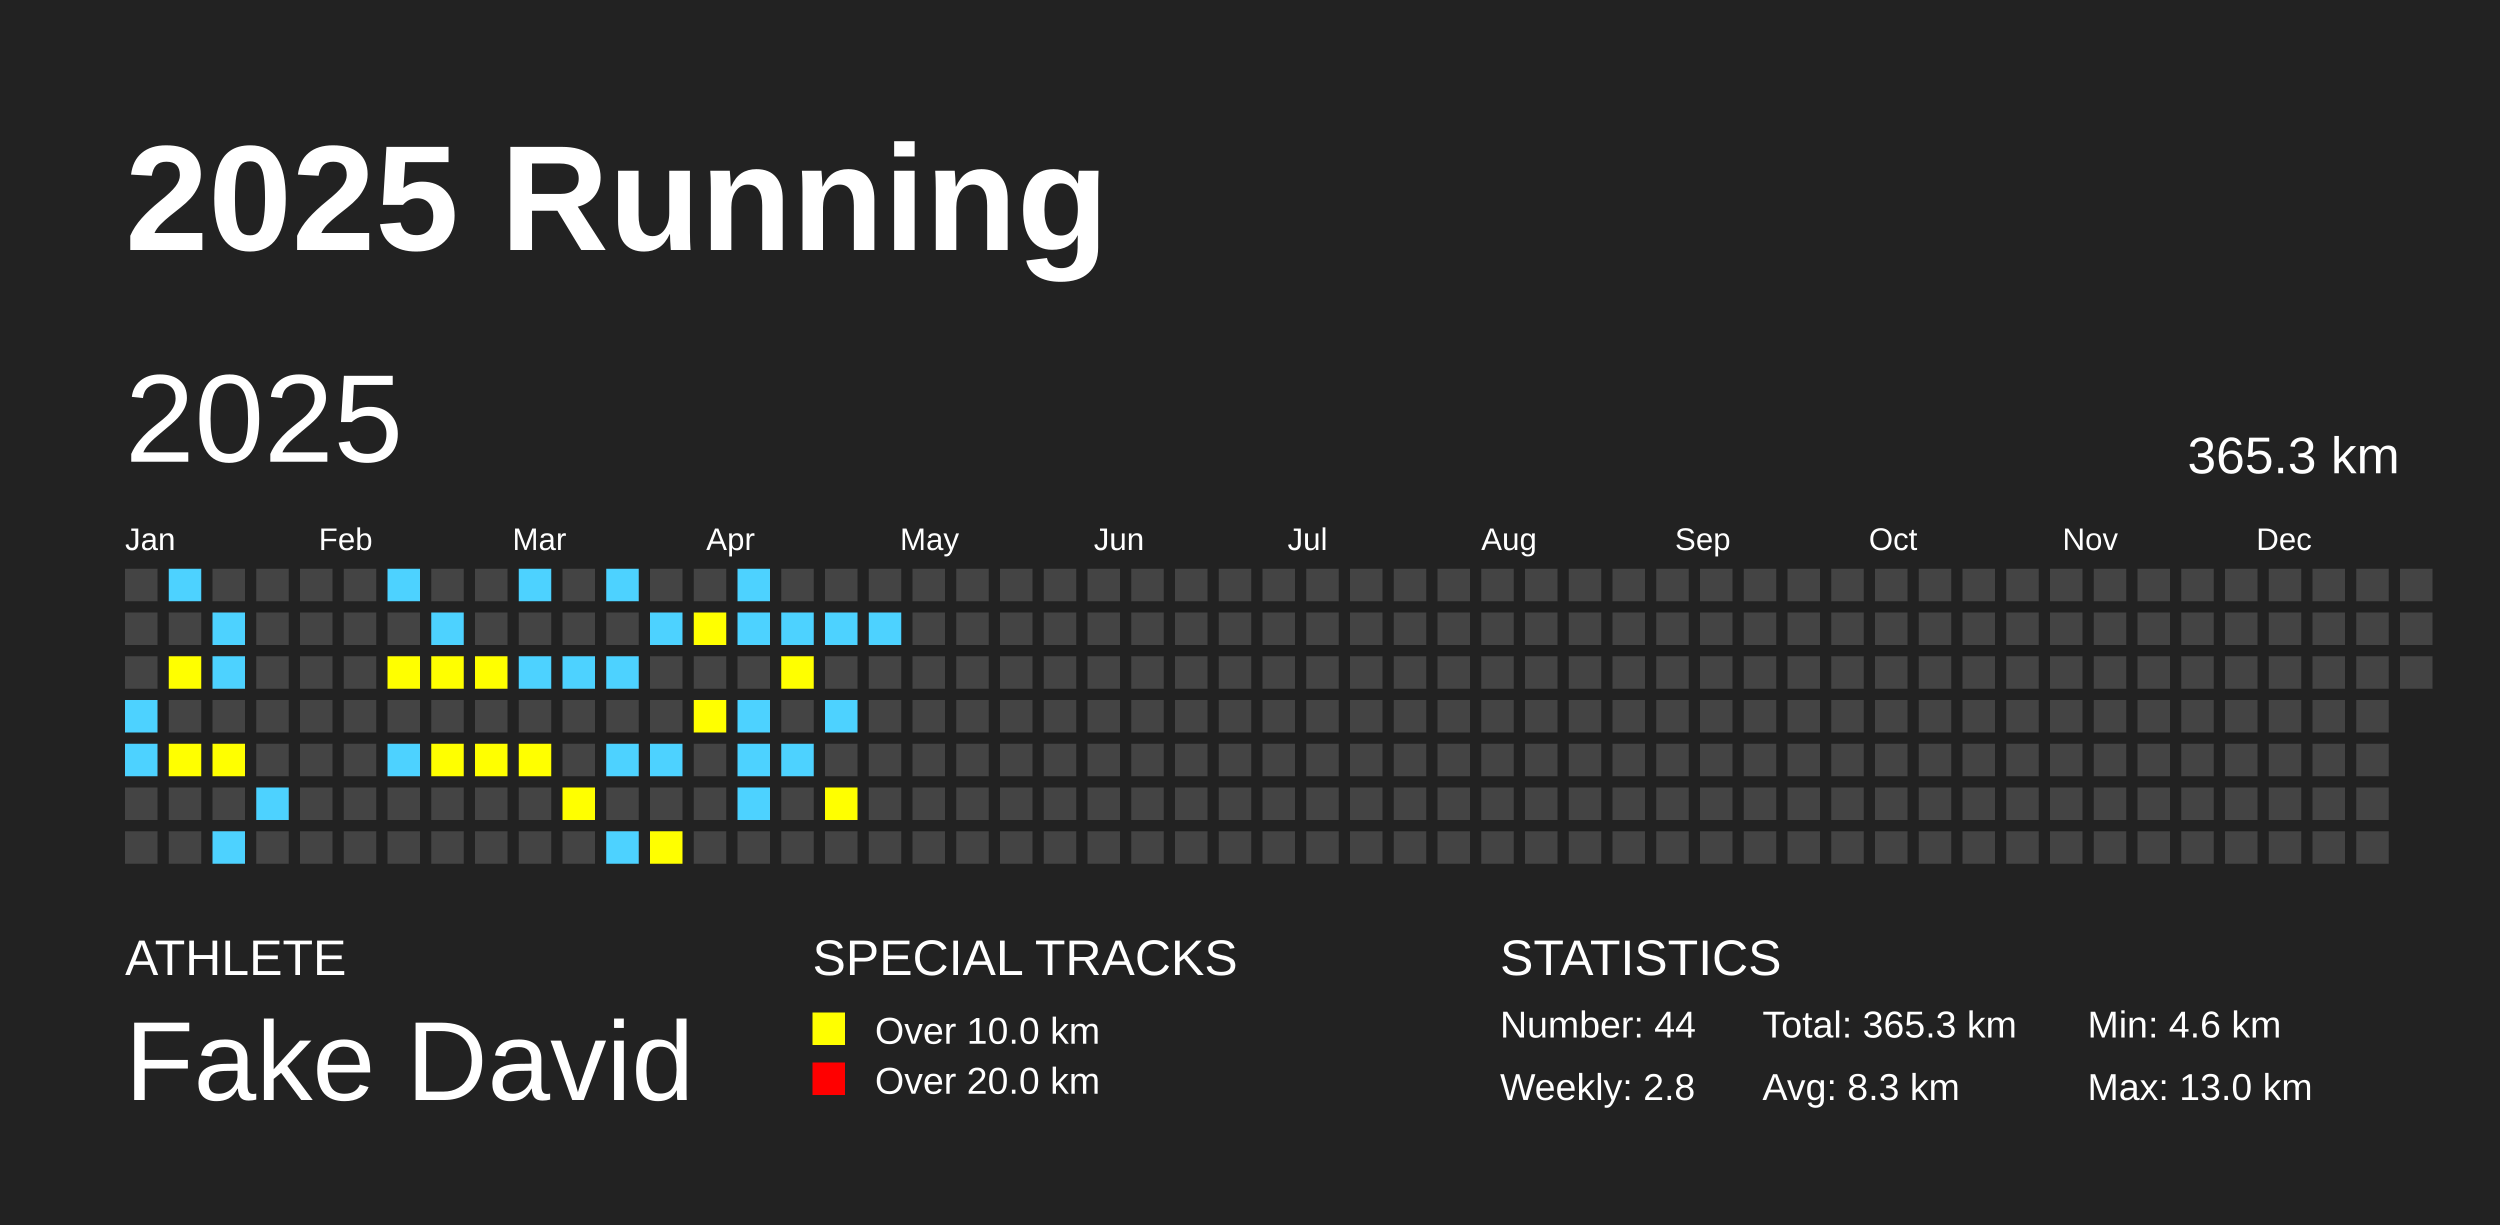
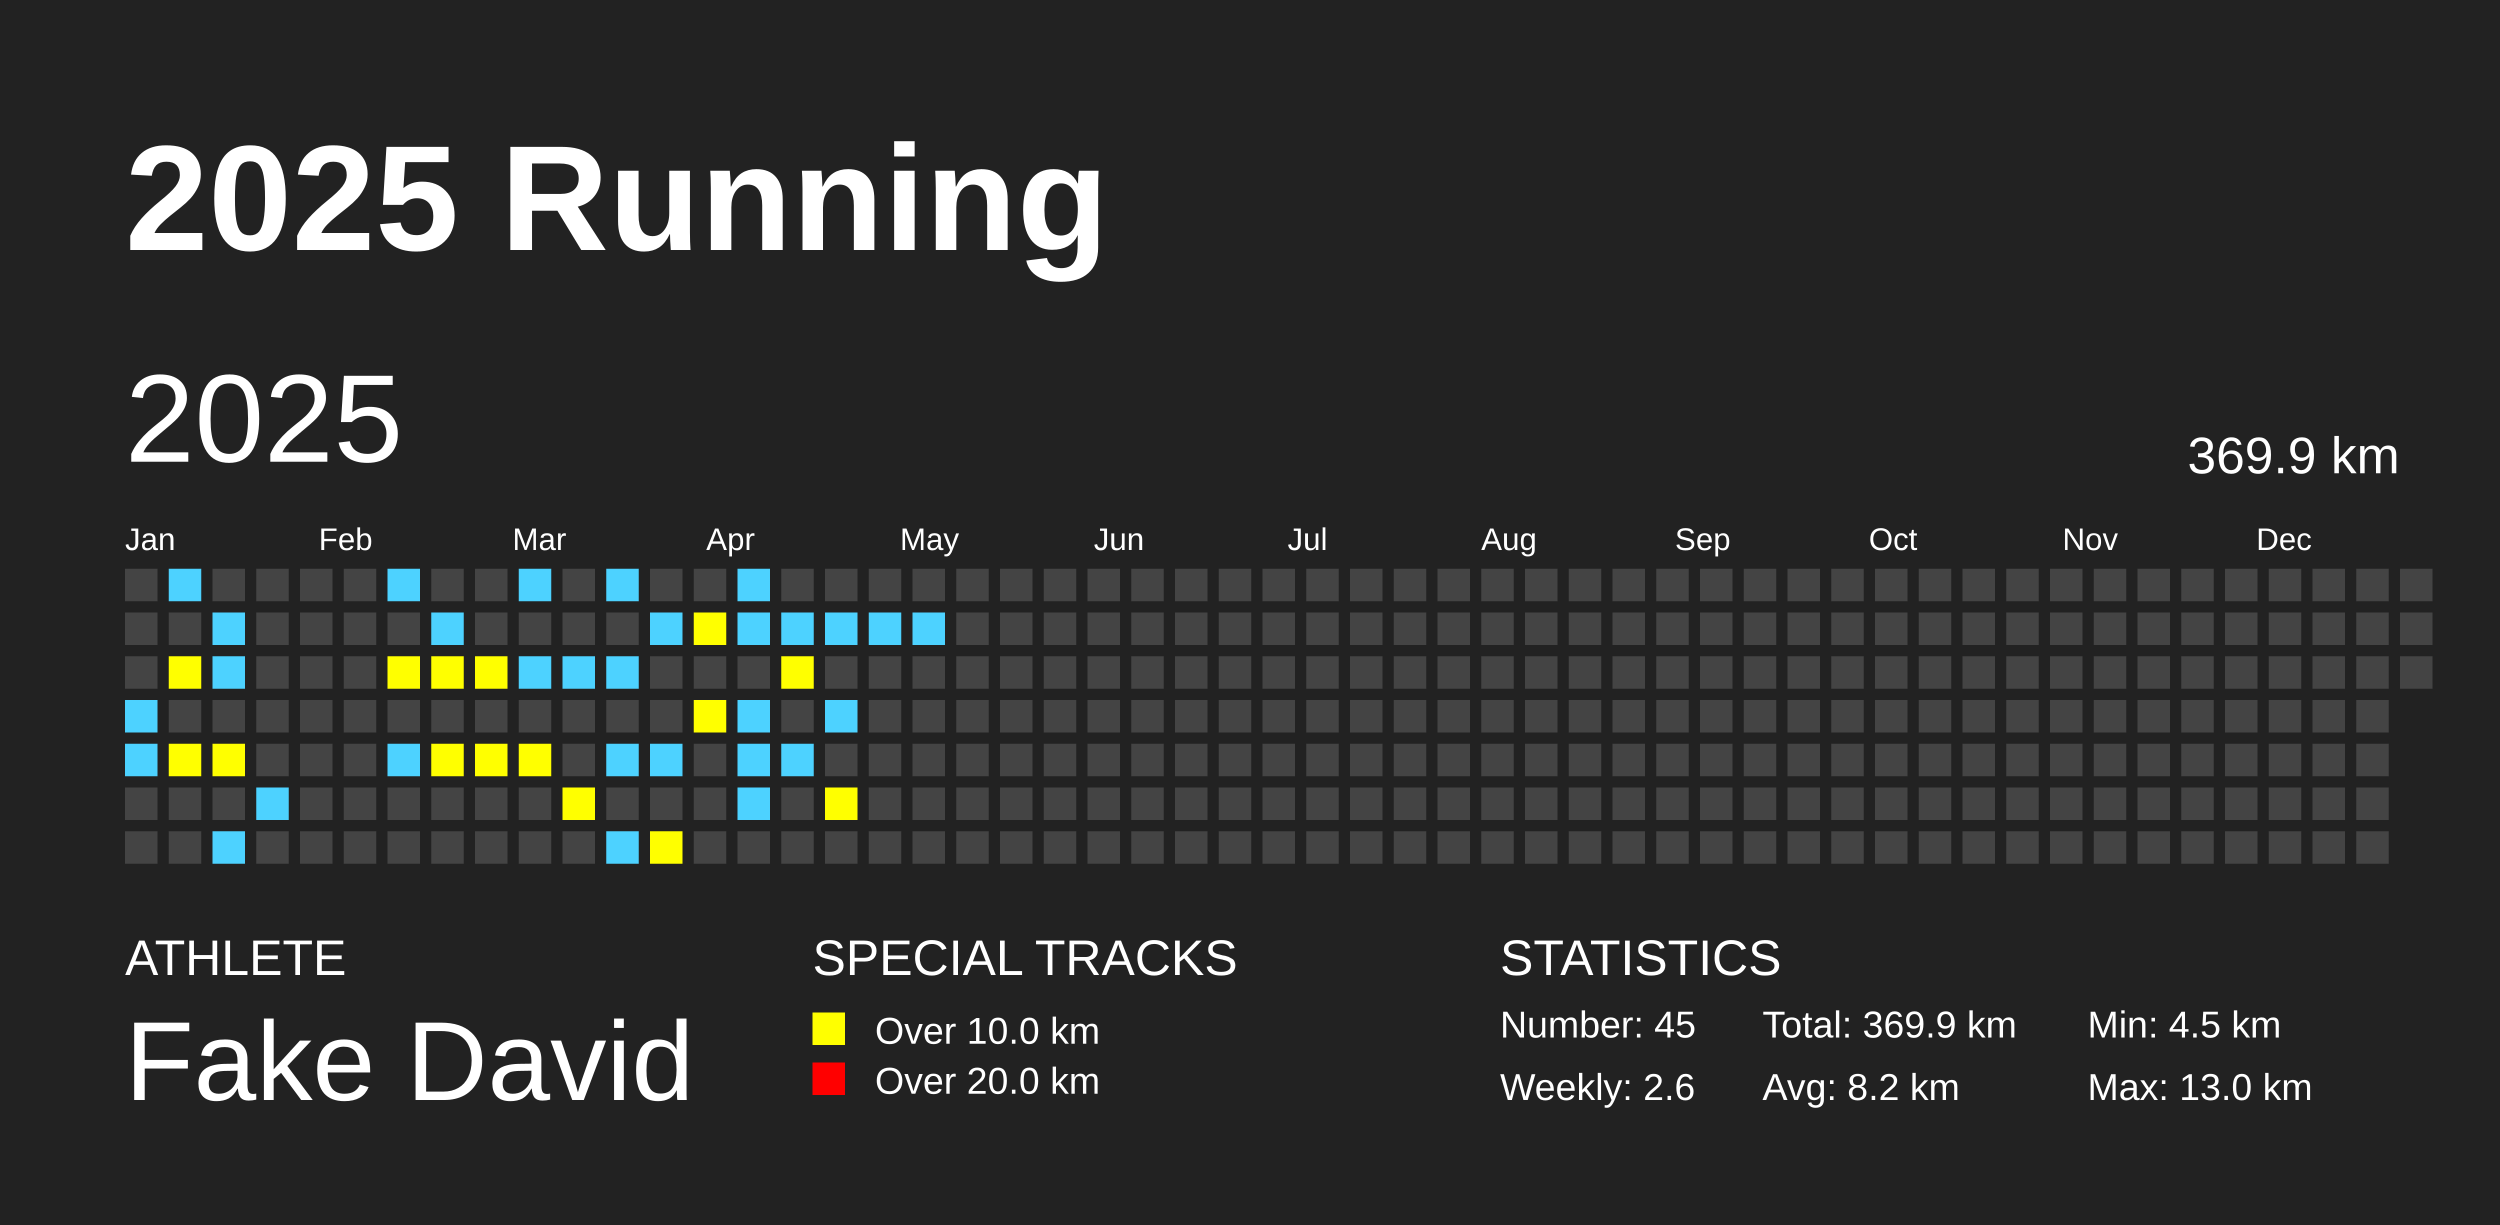
<svg xmlns="http://www.w3.org/2000/svg" baseProfile="full" height="98mm" version="1.1" viewBox="0,0,200,98" width="200mm">
  <defs />
  <rect fill="#222222" height="98" width="200" x="0" y="0" />
  <text fill="#FFFFFF" style="font-size:12px; font-family:Arial; font-weight:bold;" x="10" y="20">2025 Running</text>
  <text fill="#FFFFFF" style="font-size:4px; font-family:Arial" x="10" y="78">ATHLETE</text>
  <text fill="#FFFFFF" style="font-size:9px; font-family:Arial" x="10" y="88">Fake David</text>
  <text fill="#FFFFFF" style="font-size:4px; font-family:Arial" x="65" y="78">SPECIAL TRACKS</text>
  <rect fill="yellow" height="2.6" width="2.6" x="65" y="81" />
  <text fill="#FFFFFF" style="font-size:3px; font-family:Arial" x="70" y="83.5">Over 10.0 km</text>
  <rect fill="red" height="2.6" width="2.6" x="65" y="85" />
  <text fill="#FFFFFF" style="font-size:3px; font-family:Arial" x="70" y="87.5">Over 20.0 km</text>
  <text fill="#FFFFFF" style="font-size:4px; font-family:Arial" x="120" y="78">STATISTICS</text>
-   <text fill="#FFFFFF" style="font-size:3px; font-family:Arial" x="120" y="83">Number: 44</text>
-   <text fill="#FFFFFF" style="font-size:3px; font-family:Arial" x="120" y="88">Weekly: 2.8</text>
-   <text fill="#FFFFFF" style="font-size:3px; font-family:Arial" x="141" y="83">Total: 365.3 km</text>
-   <text fill="#FFFFFF" style="font-size:3px; font-family:Arial" x="141" y="88">Avg: 8.3 km</text>
-   <text fill="#FFFFFF" style="font-size:3px; font-family:Arial" x="167" y="83">Min: 4.6 km</text>
+   <text fill="#FFFFFF" style="font-size:3px; font-family:Arial" x="120" y="83">Number: 45</text>
+   <text fill="#FFFFFF" style="font-size:3px; font-family:Arial" x="120" y="88">Weekly: 2.6</text>
+   <text fill="#FFFFFF" style="font-size:3px; font-family:Arial" x="141" y="83">Total: 369.9 km</text>
+   <text fill="#FFFFFF" style="font-size:3px; font-family:Arial" x="141" y="88">Avg: 8.2 km</text>
+   <text fill="#FFFFFF" style="font-size:3px; font-family:Arial" x="167" y="83">Min: 4.5 km</text>
  <text fill="#FFFFFF" style="font-size:3px; font-family:Arial" x="167" y="88">Max: 13.0 km</text>
  <text dominant-baseline="hanging" fill="#FFFFFF" style="font-size:10.0px; font-family:Arial;" x="10" y="30">2025</text>
-   <text dominant-baseline="hanging" fill="#FFFFFF" style="font-size:4.125px; font-family:Arial;" x="175" y="35">365.3 km</text>
+   <text dominant-baseline="hanging" fill="#FFFFFF" style="font-size:4.125px; font-family:Arial;" x="175" y="35">369.9 km</text>
  <text fill="#FFFFFF" style="font-size:2.5px; font-family:Arial" x="10.0" y="44">Jan</text>
  <text fill="#FFFFFF" style="font-size:2.5px; font-family:Arial" x="25.5" y="44">Feb</text>
  <text fill="#FFFFFF" style="font-size:2.5px; font-family:Arial" x="41.0" y="44">Mar</text>
  <text fill="#FFFFFF" style="font-size:2.5px; font-family:Arial" x="56.5" y="44">Apr</text>
  <text fill="#FFFFFF" style="font-size:2.5px; font-family:Arial" x="72.0" y="44">May</text>
  <text fill="#FFFFFF" style="font-size:2.5px; font-family:Arial" x="87.5" y="44">Jun</text>
  <text fill="#FFFFFF" style="font-size:2.5px; font-family:Arial" x="103.0" y="44">Jul</text>
  <text fill="#FFFFFF" style="font-size:2.5px; font-family:Arial" x="118.5" y="44">Aug</text>
  <text fill="#FFFFFF" style="font-size:2.5px; font-family:Arial" x="134.0" y="44">Sep</text>
  <text fill="#FFFFFF" style="font-size:2.5px; font-family:Arial" x="149.5" y="44">Oct</text>
  <text fill="#FFFFFF" style="font-size:2.5px; font-family:Arial" x="165.0" y="44">Nov</text>
  <text fill="#FFFFFF" style="font-size:2.5px; font-family:Arial" x="180.5" y="44">Dec</text>
  <rect fill="#444444" height="2.6" width="2.6" x="10.0" y="45.5" />
  <rect fill="#444444" height="2.6" width="2.6" x="10.0" y="49.0" />
  <rect fill="#444444" height="2.6" width="2.6" x="10.0" y="52.5" />
  <rect fill="#4DD2FF" height="2.6" width="2.6" x="10.0" y="56.0" />
  <rect fill="#4DD2FF" height="2.6" width="2.6" x="10.0" y="59.5" />
  <rect fill="#444444" height="2.6" width="2.6" x="10.0" y="63.0" />
  <rect fill="#444444" height="2.6" width="2.6" x="10.0" y="66.5" />
  <rect fill="#4DD2FF" height="2.6" width="2.6" x="13.5" y="45.5" />
  <rect fill="#444444" height="2.6" width="2.6" x="13.5" y="49.0" />
  <rect fill="yellow" height="2.6" width="2.6" x="13.5" y="52.5" />
  <rect fill="#444444" height="2.6" width="2.6" x="13.5" y="56.0" />
  <rect fill="yellow" height="2.6" width="2.6" x="13.5" y="59.5" />
  <rect fill="#444444" height="2.6" width="2.6" x="13.5" y="63.0" />
  <rect fill="#444444" height="2.6" width="2.6" x="13.5" y="66.5" />
  <rect fill="#444444" height="2.6" width="2.6" x="17.0" y="45.5" />
  <rect fill="#4DD2FF" height="2.6" width="2.6" x="17.0" y="49.0" />
  <rect fill="#4DD2FF" height="2.6" width="2.6" x="17.0" y="52.5" />
  <rect fill="#444444" height="2.6" width="2.6" x="17.0" y="56.0" />
  <rect fill="yellow" height="2.6" width="2.6" x="17.0" y="59.5" />
  <rect fill="#444444" height="2.6" width="2.6" x="17.0" y="63.0" />
  <rect fill="#4DD2FF" height="2.6" width="2.6" x="17.0" y="66.5" />
  <rect fill="#444444" height="2.6" width="2.6" x="20.5" y="45.5" />
  <rect fill="#444444" height="2.6" width="2.6" x="20.5" y="49.0" />
  <rect fill="#444444" height="2.6" width="2.6" x="20.5" y="52.5" />
  <rect fill="#444444" height="2.6" width="2.6" x="20.5" y="56.0" />
  <rect fill="#444444" height="2.6" width="2.6" x="20.5" y="59.5" />
  <rect fill="#4DD2FF" height="2.6" width="2.6" x="20.5" y="63.0" />
  <rect fill="#444444" height="2.6" width="2.6" x="20.5" y="66.5" />
  <rect fill="#444444" height="2.6" width="2.6" x="24.0" y="45.5" />
  <rect fill="#444444" height="2.6" width="2.6" x="24.0" y="49.0" />
  <rect fill="#444444" height="2.6" width="2.6" x="24.0" y="52.5" />
  <rect fill="#444444" height="2.6" width="2.6" x="24.0" y="56.0" />
  <rect fill="#444444" height="2.6" width="2.6" x="24.0" y="59.5" />
  <rect fill="#444444" height="2.6" width="2.6" x="24.0" y="63.0" />
  <rect fill="#444444" height="2.6" width="2.6" x="24.0" y="66.5" />
  <rect fill="#444444" height="2.6" width="2.6" x="27.5" y="45.5" />
  <rect fill="#444444" height="2.6" width="2.6" x="27.5" y="49.0" />
  <rect fill="#444444" height="2.6" width="2.6" x="27.5" y="52.5" />
  <rect fill="#444444" height="2.6" width="2.6" x="27.5" y="56.0" />
  <rect fill="#444444" height="2.6" width="2.6" x="27.5" y="59.5" />
  <rect fill="#444444" height="2.6" width="2.6" x="27.5" y="63.0" />
  <rect fill="#444444" height="2.6" width="2.6" x="27.5" y="66.5" />
  <rect fill="#4DD2FF" height="2.6" width="2.6" x="31.0" y="45.5" />
  <rect fill="#444444" height="2.6" width="2.6" x="31.0" y="49.0" />
  <rect fill="yellow" height="2.6" width="2.6" x="31.0" y="52.5" />
  <rect fill="#444444" height="2.6" width="2.6" x="31.0" y="56.0" />
  <rect fill="#4DD2FF" height="2.6" width="2.6" x="31.0" y="59.5" />
  <rect fill="#444444" height="2.6" width="2.6" x="31.0" y="63.0" />
  <rect fill="#444444" height="2.6" width="2.6" x="31.0" y="66.5" />
  <rect fill="#444444" height="2.6" width="2.6" x="34.5" y="45.5" />
  <rect fill="#4DD2FF" height="2.6" width="2.6" x="34.5" y="49.0" />
  <rect fill="yellow" height="2.6" width="2.6" x="34.5" y="52.5" />
  <rect fill="#444444" height="2.6" width="2.6" x="34.5" y="56.0" />
  <rect fill="yellow" height="2.6" width="2.6" x="34.5" y="59.5" />
  <rect fill="#444444" height="2.6" width="2.6" x="34.5" y="63.0" />
  <rect fill="#444444" height="2.6" width="2.6" x="34.5" y="66.5" />
  <rect fill="#444444" height="2.6" width="2.6" x="38.0" y="45.5" />
  <rect fill="#444444" height="2.6" width="2.6" x="38.0" y="49.0" />
  <rect fill="yellow" height="2.6" width="2.6" x="38.0" y="52.5" />
  <rect fill="#444444" height="2.6" width="2.6" x="38.0" y="56.0" />
  <rect fill="yellow" height="2.6" width="2.6" x="38.0" y="59.5" />
  <rect fill="#444444" height="2.6" width="2.6" x="38.0" y="63.0" />
  <rect fill="#444444" height="2.6" width="2.6" x="38.0" y="66.5" />
  <rect fill="#4DD2FF" height="2.6" width="2.6" x="41.5" y="45.5" />
  <rect fill="#444444" height="2.6" width="2.6" x="41.5" y="49.0" />
  <rect fill="#4DD2FF" height="2.6" width="2.6" x="41.5" y="52.5" />
  <rect fill="#444444" height="2.6" width="2.6" x="41.5" y="56.0" />
  <rect fill="yellow" height="2.6" width="2.6" x="41.5" y="59.5" />
  <rect fill="#444444" height="2.6" width="2.6" x="41.5" y="63.0" />
  <rect fill="#444444" height="2.6" width="2.6" x="41.5" y="66.5" />
  <rect fill="#444444" height="2.6" width="2.6" x="45.0" y="45.5" />
  <rect fill="#444444" height="2.6" width="2.6" x="45.0" y="49.0" />
  <rect fill="#4DD2FF" height="2.6" width="2.6" x="45.0" y="52.5" />
  <rect fill="#444444" height="2.6" width="2.6" x="45.0" y="56.0" />
  <rect fill="#444444" height="2.6" width="2.6" x="45.0" y="59.5" />
  <rect fill="yellow" height="2.6" width="2.6" x="45.0" y="63.0" />
  <rect fill="#444444" height="2.6" width="2.6" x="45.0" y="66.5" />
  <rect fill="#4DD2FF" height="2.6" width="2.6" x="48.5" y="45.5" />
  <rect fill="#444444" height="2.6" width="2.6" x="48.5" y="49.0" />
  <rect fill="#4DD2FF" height="2.6" width="2.6" x="48.5" y="52.5" />
  <rect fill="#444444" height="2.6" width="2.6" x="48.5" y="56.0" />
  <rect fill="#4DD2FF" height="2.6" width="2.6" x="48.5" y="59.5" />
  <rect fill="#444444" height="2.6" width="2.6" x="48.5" y="63.0" />
  <rect fill="#4DD2FF" height="2.6" width="2.6" x="48.5" y="66.5" />
  <rect fill="#444444" height="2.6" width="2.6" x="52.0" y="45.5" />
  <rect fill="#4DD2FF" height="2.6" width="2.6" x="52.0" y="49.0" />
  <rect fill="#444444" height="2.6" width="2.6" x="52.0" y="52.5" />
  <rect fill="#444444" height="2.6" width="2.6" x="52.0" y="56.0" />
  <rect fill="#4DD2FF" height="2.6" width="2.6" x="52.0" y="59.5" />
  <rect fill="#444444" height="2.6" width="2.6" x="52.0" y="63.0" />
  <rect fill="yellow" height="2.6" width="2.6" x="52.0" y="66.5" />
  <rect fill="#444444" height="2.6" width="2.6" x="55.5" y="45.5" />
  <rect fill="yellow" height="2.6" width="2.6" x="55.5" y="49.0" />
  <rect fill="#444444" height="2.6" width="2.6" x="55.5" y="52.5" />
  <rect fill="yellow" height="2.6" width="2.6" x="55.5" y="56.0" />
  <rect fill="#444444" height="2.6" width="2.6" x="55.5" y="59.5" />
  <rect fill="#444444" height="2.6" width="2.6" x="55.5" y="63.0" />
  <rect fill="#444444" height="2.6" width="2.6" x="55.5" y="66.5" />
  <rect fill="#4DD2FF" height="2.6" width="2.6" x="59.0" y="45.5" />
  <rect fill="#4DD2FF" height="2.6" width="2.6" x="59.0" y="49.0" />
  <rect fill="#444444" height="2.6" width="2.6" x="59.0" y="52.5" />
  <rect fill="#4DD2FF" height="2.6" width="2.6" x="59.0" y="56.0" />
  <rect fill="#4DD2FF" height="2.6" width="2.6" x="59.0" y="59.5" />
  <rect fill="#4DD2FF" height="2.6" width="2.6" x="59.0" y="63.0" />
  <rect fill="#444444" height="2.6" width="2.6" x="59.0" y="66.5" />
  <rect fill="#444444" height="2.6" width="2.6" x="62.5" y="45.5" />
  <rect fill="#4DD2FF" height="2.6" width="2.6" x="62.5" y="49.0" />
  <rect fill="yellow" height="2.6" width="2.6" x="62.5" y="52.5" />
  <rect fill="#444444" height="2.6" width="2.6" x="62.5" y="56.0" />
  <rect fill="#4DD2FF" height="2.6" width="2.6" x="62.5" y="59.5" />
  <rect fill="#444444" height="2.6" width="2.6" x="62.5" y="63.0" />
  <rect fill="#444444" height="2.6" width="2.6" x="62.5" y="66.5" />
  <rect fill="#444444" height="2.6" width="2.6" x="66.0" y="45.5" />
  <rect fill="#4DD2FF" height="2.6" width="2.6" x="66.0" y="49.0" />
  <rect fill="#444444" height="2.6" width="2.6" x="66.0" y="52.5" />
  <rect fill="#4DD2FF" height="2.6" width="2.6" x="66.0" y="56.0" />
  <rect fill="#444444" height="2.6" width="2.6" x="66.0" y="59.5" />
  <rect fill="yellow" height="2.6" width="2.6" x="66.0" y="63.0" />
  <rect fill="#444444" height="2.6" width="2.6" x="66.0" y="66.5" />
  <rect fill="#444444" height="2.6" width="2.6" x="69.5" y="45.5" />
  <rect fill="#4DD2FF" height="2.6" width="2.6" x="69.5" y="49.0" />
  <rect fill="#444444" height="2.6" width="2.6" x="69.5" y="52.5" />
  <rect fill="#444444" height="2.6" width="2.6" x="69.5" y="56.0" />
  <rect fill="#444444" height="2.6" width="2.6" x="69.5" y="59.5" />
  <rect fill="#444444" height="2.6" width="2.6" x="69.5" y="63.0" />
  <rect fill="#444444" height="2.6" width="2.6" x="69.5" y="66.5" />
  <rect fill="#444444" height="2.6" width="2.6" x="73.0" y="45.5" />
-   <rect fill="#444444" height="2.6" width="2.6" x="73.0" y="49.0" />
+   <rect fill="#4DD2FF" height="2.6" width="2.6" x="73.0" y="49.0" />
  <rect fill="#444444" height="2.6" width="2.6" x="73.0" y="52.5" />
  <rect fill="#444444" height="2.6" width="2.6" x="73.0" y="56.0" />
  <rect fill="#444444" height="2.6" width="2.6" x="73.0" y="59.5" />
  <rect fill="#444444" height="2.6" width="2.6" x="73.0" y="63.0" />
  <rect fill="#444444" height="2.6" width="2.6" x="73.0" y="66.5" />
  <rect fill="#444444" height="2.6" width="2.6" x="76.5" y="45.5" />
  <rect fill="#444444" height="2.6" width="2.6" x="76.5" y="49.0" />
  <rect fill="#444444" height="2.6" width="2.6" x="76.5" y="52.5" />
  <rect fill="#444444" height="2.6" width="2.6" x="76.5" y="56.0" />
  <rect fill="#444444" height="2.6" width="2.6" x="76.5" y="59.5" />
  <rect fill="#444444" height="2.6" width="2.6" x="76.5" y="63.0" />
  <rect fill="#444444" height="2.6" width="2.6" x="76.5" y="66.5" />
  <rect fill="#444444" height="2.6" width="2.6" x="80.0" y="45.5" />
  <rect fill="#444444" height="2.6" width="2.6" x="80.0" y="49.0" />
  <rect fill="#444444" height="2.6" width="2.6" x="80.0" y="52.5" />
  <rect fill="#444444" height="2.6" width="2.6" x="80.0" y="56.0" />
  <rect fill="#444444" height="2.6" width="2.6" x="80.0" y="59.5" />
  <rect fill="#444444" height="2.6" width="2.6" x="80.0" y="63.0" />
  <rect fill="#444444" height="2.6" width="2.6" x="80.0" y="66.5" />
  <rect fill="#444444" height="2.6" width="2.6" x="83.5" y="45.5" />
  <rect fill="#444444" height="2.6" width="2.6" x="83.5" y="49.0" />
  <rect fill="#444444" height="2.6" width="2.6" x="83.5" y="52.5" />
  <rect fill="#444444" height="2.6" width="2.6" x="83.5" y="56.0" />
  <rect fill="#444444" height="2.6" width="2.6" x="83.5" y="59.5" />
  <rect fill="#444444" height="2.6" width="2.6" x="83.5" y="63.0" />
  <rect fill="#444444" height="2.6" width="2.6" x="83.5" y="66.5" />
  <rect fill="#444444" height="2.6" width="2.6" x="87.0" y="45.5" />
  <rect fill="#444444" height="2.6" width="2.6" x="87.0" y="49.0" />
  <rect fill="#444444" height="2.6" width="2.6" x="87.0" y="52.5" />
  <rect fill="#444444" height="2.6" width="2.6" x="87.0" y="56.0" />
  <rect fill="#444444" height="2.6" width="2.6" x="87.0" y="59.5" />
  <rect fill="#444444" height="2.6" width="2.6" x="87.0" y="63.0" />
  <rect fill="#444444" height="2.6" width="2.6" x="87.0" y="66.5" />
  <rect fill="#444444" height="2.6" width="2.6" x="90.5" y="45.5" />
  <rect fill="#444444" height="2.6" width="2.6" x="90.5" y="49.0" />
  <rect fill="#444444" height="2.6" width="2.6" x="90.5" y="52.5" />
  <rect fill="#444444" height="2.6" width="2.6" x="90.5" y="56.0" />
  <rect fill="#444444" height="2.6" width="2.6" x="90.5" y="59.5" />
  <rect fill="#444444" height="2.6" width="2.6" x="90.5" y="63.0" />
  <rect fill="#444444" height="2.6" width="2.6" x="90.5" y="66.5" />
  <rect fill="#444444" height="2.6" width="2.6" x="94.0" y="45.5" />
  <rect fill="#444444" height="2.6" width="2.6" x="94.0" y="49.0" />
  <rect fill="#444444" height="2.6" width="2.6" x="94.0" y="52.5" />
  <rect fill="#444444" height="2.6" width="2.6" x="94.0" y="56.0" />
  <rect fill="#444444" height="2.6" width="2.6" x="94.0" y="59.5" />
  <rect fill="#444444" height="2.6" width="2.6" x="94.0" y="63.0" />
  <rect fill="#444444" height="2.6" width="2.6" x="94.0" y="66.5" />
  <rect fill="#444444" height="2.6" width="2.6" x="97.5" y="45.5" />
  <rect fill="#444444" height="2.6" width="2.6" x="97.5" y="49.0" />
  <rect fill="#444444" height="2.6" width="2.6" x="97.5" y="52.5" />
  <rect fill="#444444" height="2.6" width="2.6" x="97.5" y="56.0" />
  <rect fill="#444444" height="2.6" width="2.6" x="97.5" y="59.5" />
  <rect fill="#444444" height="2.6" width="2.6" x="97.5" y="63.0" />
  <rect fill="#444444" height="2.6" width="2.6" x="97.5" y="66.5" />
  <rect fill="#444444" height="2.6" width="2.6" x="101.0" y="45.5" />
  <rect fill="#444444" height="2.6" width="2.6" x="101.0" y="49.0" />
  <rect fill="#444444" height="2.6" width="2.6" x="101.0" y="52.5" />
  <rect fill="#444444" height="2.6" width="2.6" x="101.0" y="56.0" />
  <rect fill="#444444" height="2.6" width="2.6" x="101.0" y="59.5" />
  <rect fill="#444444" height="2.6" width="2.6" x="101.0" y="63.0" />
  <rect fill="#444444" height="2.6" width="2.6" x="101.0" y="66.5" />
  <rect fill="#444444" height="2.6" width="2.6" x="104.5" y="45.5" />
  <rect fill="#444444" height="2.6" width="2.6" x="104.5" y="49.0" />
  <rect fill="#444444" height="2.6" width="2.6" x="104.5" y="52.5" />
  <rect fill="#444444" height="2.6" width="2.6" x="104.5" y="56.0" />
  <rect fill="#444444" height="2.6" width="2.6" x="104.5" y="59.5" />
  <rect fill="#444444" height="2.6" width="2.6" x="104.5" y="63.0" />
  <rect fill="#444444" height="2.6" width="2.6" x="104.5" y="66.5" />
  <rect fill="#444444" height="2.6" width="2.6" x="108.0" y="45.5" />
  <rect fill="#444444" height="2.6" width="2.6" x="108.0" y="49.0" />
  <rect fill="#444444" height="2.6" width="2.6" x="108.0" y="52.5" />
  <rect fill="#444444" height="2.6" width="2.6" x="108.0" y="56.0" />
  <rect fill="#444444" height="2.6" width="2.6" x="108.0" y="59.5" />
  <rect fill="#444444" height="2.6" width="2.6" x="108.0" y="63.0" />
  <rect fill="#444444" height="2.6" width="2.6" x="108.0" y="66.5" />
  <rect fill="#444444" height="2.6" width="2.6" x="111.5" y="45.5" />
  <rect fill="#444444" height="2.6" width="2.6" x="111.5" y="49.0" />
  <rect fill="#444444" height="2.6" width="2.6" x="111.5" y="52.5" />
  <rect fill="#444444" height="2.6" width="2.6" x="111.5" y="56.0" />
  <rect fill="#444444" height="2.6" width="2.6" x="111.5" y="59.5" />
  <rect fill="#444444" height="2.6" width="2.6" x="111.5" y="63.0" />
  <rect fill="#444444" height="2.6" width="2.6" x="111.5" y="66.5" />
  <rect fill="#444444" height="2.6" width="2.6" x="115.0" y="45.5" />
  <rect fill="#444444" height="2.6" width="2.6" x="115.0" y="49.0" />
  <rect fill="#444444" height="2.6" width="2.6" x="115.0" y="52.5" />
  <rect fill="#444444" height="2.6" width="2.6" x="115.0" y="56.0" />
  <rect fill="#444444" height="2.6" width="2.6" x="115.0" y="59.5" />
  <rect fill="#444444" height="2.6" width="2.6" x="115.0" y="63.0" />
  <rect fill="#444444" height="2.6" width="2.6" x="115.0" y="66.5" />
  <rect fill="#444444" height="2.6" width="2.6" x="118.5" y="45.5" />
  <rect fill="#444444" height="2.6" width="2.6" x="118.5" y="49.0" />
  <rect fill="#444444" height="2.6" width="2.6" x="118.5" y="52.5" />
  <rect fill="#444444" height="2.6" width="2.6" x="118.5" y="56.0" />
  <rect fill="#444444" height="2.6" width="2.6" x="118.5" y="59.5" />
  <rect fill="#444444" height="2.6" width="2.6" x="118.5" y="63.0" />
  <rect fill="#444444" height="2.6" width="2.6" x="118.5" y="66.5" />
  <rect fill="#444444" height="2.6" width="2.6" x="122.0" y="45.5" />
  <rect fill="#444444" height="2.6" width="2.6" x="122.0" y="49.0" />
  <rect fill="#444444" height="2.6" width="2.6" x="122.0" y="52.5" />
  <rect fill="#444444" height="2.6" width="2.6" x="122.0" y="56.0" />
  <rect fill="#444444" height="2.6" width="2.6" x="122.0" y="59.5" />
  <rect fill="#444444" height="2.6" width="2.6" x="122.0" y="63.0" />
  <rect fill="#444444" height="2.6" width="2.6" x="122.0" y="66.5" />
  <rect fill="#444444" height="2.6" width="2.6" x="125.5" y="45.5" />
  <rect fill="#444444" height="2.6" width="2.6" x="125.5" y="49.0" />
  <rect fill="#444444" height="2.6" width="2.6" x="125.5" y="52.5" />
  <rect fill="#444444" height="2.6" width="2.6" x="125.5" y="56.0" />
  <rect fill="#444444" height="2.6" width="2.6" x="125.5" y="59.5" />
  <rect fill="#444444" height="2.6" width="2.6" x="125.5" y="63.0" />
  <rect fill="#444444" height="2.6" width="2.6" x="125.5" y="66.5" />
  <rect fill="#444444" height="2.6" width="2.6" x="129.0" y="45.5" />
  <rect fill="#444444" height="2.6" width="2.6" x="129.0" y="49.0" />
  <rect fill="#444444" height="2.6" width="2.6" x="129.0" y="52.5" />
  <rect fill="#444444" height="2.6" width="2.6" x="129.0" y="56.0" />
  <rect fill="#444444" height="2.6" width="2.6" x="129.0" y="59.5" />
  <rect fill="#444444" height="2.6" width="2.6" x="129.0" y="63.0" />
  <rect fill="#444444" height="2.6" width="2.6" x="129.0" y="66.5" />
  <rect fill="#444444" height="2.6" width="2.6" x="132.5" y="45.5" />
  <rect fill="#444444" height="2.6" width="2.6" x="132.5" y="49.0" />
  <rect fill="#444444" height="2.6" width="2.6" x="132.5" y="52.5" />
  <rect fill="#444444" height="2.6" width="2.6" x="132.5" y="56.0" />
  <rect fill="#444444" height="2.6" width="2.6" x="132.5" y="59.5" />
  <rect fill="#444444" height="2.6" width="2.6" x="132.5" y="63.0" />
  <rect fill="#444444" height="2.6" width="2.6" x="132.5" y="66.5" />
  <rect fill="#444444" height="2.6" width="2.6" x="136.0" y="45.5" />
  <rect fill="#444444" height="2.6" width="2.6" x="136.0" y="49.0" />
  <rect fill="#444444" height="2.6" width="2.6" x="136.0" y="52.5" />
  <rect fill="#444444" height="2.6" width="2.6" x="136.0" y="56.0" />
  <rect fill="#444444" height="2.6" width="2.6" x="136.0" y="59.5" />
  <rect fill="#444444" height="2.6" width="2.6" x="136.0" y="63.0" />
  <rect fill="#444444" height="2.6" width="2.6" x="136.0" y="66.5" />
  <rect fill="#444444" height="2.6" width="2.6" x="139.5" y="45.5" />
  <rect fill="#444444" height="2.6" width="2.6" x="139.5" y="49.0" />
  <rect fill="#444444" height="2.6" width="2.6" x="139.5" y="52.5" />
  <rect fill="#444444" height="2.6" width="2.6" x="139.5" y="56.0" />
  <rect fill="#444444" height="2.6" width="2.6" x="139.5" y="59.5" />
  <rect fill="#444444" height="2.6" width="2.6" x="139.5" y="63.0" />
  <rect fill="#444444" height="2.6" width="2.6" x="139.5" y="66.5" />
  <rect fill="#444444" height="2.6" width="2.6" x="143.0" y="45.5" />
  <rect fill="#444444" height="2.6" width="2.6" x="143.0" y="49.0" />
  <rect fill="#444444" height="2.6" width="2.6" x="143.0" y="52.5" />
  <rect fill="#444444" height="2.6" width="2.6" x="143.0" y="56.0" />
  <rect fill="#444444" height="2.6" width="2.6" x="143.0" y="59.5" />
  <rect fill="#444444" height="2.6" width="2.6" x="143.0" y="63.0" />
  <rect fill="#444444" height="2.6" width="2.6" x="143.0" y="66.5" />
  <rect fill="#444444" height="2.6" width="2.6" x="146.5" y="45.5" />
  <rect fill="#444444" height="2.6" width="2.6" x="146.5" y="49.0" />
  <rect fill="#444444" height="2.6" width="2.6" x="146.5" y="52.5" />
  <rect fill="#444444" height="2.6" width="2.6" x="146.5" y="56.0" />
  <rect fill="#444444" height="2.6" width="2.6" x="146.5" y="59.5" />
  <rect fill="#444444" height="2.6" width="2.6" x="146.5" y="63.0" />
  <rect fill="#444444" height="2.6" width="2.6" x="146.5" y="66.5" />
  <rect fill="#444444" height="2.6" width="2.6" x="150.0" y="45.5" />
  <rect fill="#444444" height="2.6" width="2.6" x="150.0" y="49.0" />
  <rect fill="#444444" height="2.6" width="2.6" x="150.0" y="52.5" />
  <rect fill="#444444" height="2.6" width="2.6" x="150.0" y="56.0" />
  <rect fill="#444444" height="2.6" width="2.6" x="150.0" y="59.5" />
  <rect fill="#444444" height="2.6" width="2.6" x="150.0" y="63.0" />
  <rect fill="#444444" height="2.6" width="2.6" x="150.0" y="66.5" />
  <rect fill="#444444" height="2.6" width="2.6" x="153.5" y="45.5" />
  <rect fill="#444444" height="2.6" width="2.6" x="153.5" y="49.0" />
  <rect fill="#444444" height="2.6" width="2.6" x="153.5" y="52.5" />
  <rect fill="#444444" height="2.6" width="2.6" x="153.5" y="56.0" />
  <rect fill="#444444" height="2.6" width="2.6" x="153.5" y="59.5" />
  <rect fill="#444444" height="2.6" width="2.6" x="153.5" y="63.0" />
  <rect fill="#444444" height="2.6" width="2.6" x="153.5" y="66.5" />
  <rect fill="#444444" height="2.6" width="2.6" x="157.0" y="45.5" />
  <rect fill="#444444" height="2.6" width="2.6" x="157.0" y="49.0" />
  <rect fill="#444444" height="2.6" width="2.6" x="157.0" y="52.5" />
  <rect fill="#444444" height="2.6" width="2.6" x="157.0" y="56.0" />
  <rect fill="#444444" height="2.6" width="2.6" x="157.0" y="59.5" />
  <rect fill="#444444" height="2.6" width="2.6" x="157.0" y="63.0" />
  <rect fill="#444444" height="2.6" width="2.6" x="157.0" y="66.5" />
  <rect fill="#444444" height="2.6" width="2.6" x="160.5" y="45.5" />
  <rect fill="#444444" height="2.6" width="2.6" x="160.5" y="49.0" />
  <rect fill="#444444" height="2.6" width="2.6" x="160.5" y="52.5" />
  <rect fill="#444444" height="2.6" width="2.6" x="160.5" y="56.0" />
  <rect fill="#444444" height="2.6" width="2.6" x="160.5" y="59.5" />
  <rect fill="#444444" height="2.6" width="2.6" x="160.5" y="63.0" />
  <rect fill="#444444" height="2.6" width="2.6" x="160.5" y="66.5" />
  <rect fill="#444444" height="2.6" width="2.6" x="164.0" y="45.5" />
  <rect fill="#444444" height="2.6" width="2.6" x="164.0" y="49.0" />
  <rect fill="#444444" height="2.6" width="2.6" x="164.0" y="52.5" />
  <rect fill="#444444" height="2.6" width="2.6" x="164.0" y="56.0" />
  <rect fill="#444444" height="2.6" width="2.6" x="164.0" y="59.5" />
  <rect fill="#444444" height="2.6" width="2.6" x="164.0" y="63.0" />
  <rect fill="#444444" height="2.6" width="2.6" x="164.0" y="66.5" />
  <rect fill="#444444" height="2.6" width="2.6" x="167.5" y="45.5" />
  <rect fill="#444444" height="2.6" width="2.6" x="167.5" y="49.0" />
  <rect fill="#444444" height="2.6" width="2.6" x="167.5" y="52.5" />
  <rect fill="#444444" height="2.6" width="2.6" x="167.5" y="56.0" />
  <rect fill="#444444" height="2.6" width="2.6" x="167.5" y="59.5" />
  <rect fill="#444444" height="2.6" width="2.6" x="167.5" y="63.0" />
  <rect fill="#444444" height="2.6" width="2.6" x="167.5" y="66.5" />
  <rect fill="#444444" height="2.6" width="2.6" x="171.0" y="45.5" />
  <rect fill="#444444" height="2.6" width="2.6" x="171.0" y="49.0" />
  <rect fill="#444444" height="2.6" width="2.6" x="171.0" y="52.5" />
  <rect fill="#444444" height="2.6" width="2.6" x="171.0" y="56.0" />
  <rect fill="#444444" height="2.6" width="2.6" x="171.0" y="59.5" />
  <rect fill="#444444" height="2.6" width="2.6" x="171.0" y="63.0" />
  <rect fill="#444444" height="2.6" width="2.6" x="171.0" y="66.5" />
  <rect fill="#444444" height="2.6" width="2.6" x="174.5" y="45.5" />
  <rect fill="#444444" height="2.6" width="2.6" x="174.5" y="49.0" />
  <rect fill="#444444" height="2.6" width="2.6" x="174.5" y="52.5" />
  <rect fill="#444444" height="2.6" width="2.6" x="174.5" y="56.0" />
  <rect fill="#444444" height="2.6" width="2.6" x="174.5" y="59.5" />
  <rect fill="#444444" height="2.6" width="2.6" x="174.5" y="63.0" />
  <rect fill="#444444" height="2.6" width="2.6" x="174.5" y="66.5" />
  <rect fill="#444444" height="2.6" width="2.6" x="178.0" y="45.5" />
  <rect fill="#444444" height="2.6" width="2.6" x="178.0" y="49.0" />
  <rect fill="#444444" height="2.6" width="2.6" x="178.0" y="52.5" />
  <rect fill="#444444" height="2.6" width="2.6" x="178.0" y="56.0" />
  <rect fill="#444444" height="2.6" width="2.6" x="178.0" y="59.5" />
  <rect fill="#444444" height="2.6" width="2.6" x="178.0" y="63.0" />
  <rect fill="#444444" height="2.6" width="2.6" x="178.0" y="66.5" />
  <rect fill="#444444" height="2.6" width="2.6" x="181.5" y="45.5" />
  <rect fill="#444444" height="2.6" width="2.6" x="181.5" y="49.0" />
  <rect fill="#444444" height="2.6" width="2.6" x="181.5" y="52.5" />
  <rect fill="#444444" height="2.6" width="2.6" x="181.5" y="56.0" />
  <rect fill="#444444" height="2.6" width="2.6" x="181.5" y="59.5" />
  <rect fill="#444444" height="2.6" width="2.6" x="181.5" y="63.0" />
  <rect fill="#444444" height="2.6" width="2.6" x="181.5" y="66.5" />
  <rect fill="#444444" height="2.6" width="2.6" x="185.0" y="45.5" />
  <rect fill="#444444" height="2.6" width="2.6" x="185.0" y="49.0" />
  <rect fill="#444444" height="2.6" width="2.6" x="185.0" y="52.5" />
  <rect fill="#444444" height="2.6" width="2.6" x="185.0" y="56.0" />
  <rect fill="#444444" height="2.6" width="2.6" x="185.0" y="59.5" />
  <rect fill="#444444" height="2.6" width="2.6" x="185.0" y="63.0" />
  <rect fill="#444444" height="2.6" width="2.6" x="185.0" y="66.5" />
  <rect fill="#444444" height="2.6" width="2.6" x="188.5" y="45.5" />
  <rect fill="#444444" height="2.6" width="2.6" x="188.5" y="49.0" />
  <rect fill="#444444" height="2.6" width="2.6" x="188.5" y="52.5" />
  <rect fill="#444444" height="2.6" width="2.6" x="188.5" y="56.0" />
  <rect fill="#444444" height="2.6" width="2.6" x="188.5" y="59.5" />
  <rect fill="#444444" height="2.6" width="2.6" x="188.5" y="63.0" />
  <rect fill="#444444" height="2.6" width="2.6" x="188.5" y="66.5" />
  <rect fill="#444444" height="2.6" width="2.6" x="192.0" y="45.5" />
  <rect fill="#444444" height="2.6" width="2.6" x="192.0" y="49.0" />
  <rect fill="#444444" height="2.6" width="2.6" x="192.0" y="52.5" />
</svg>
